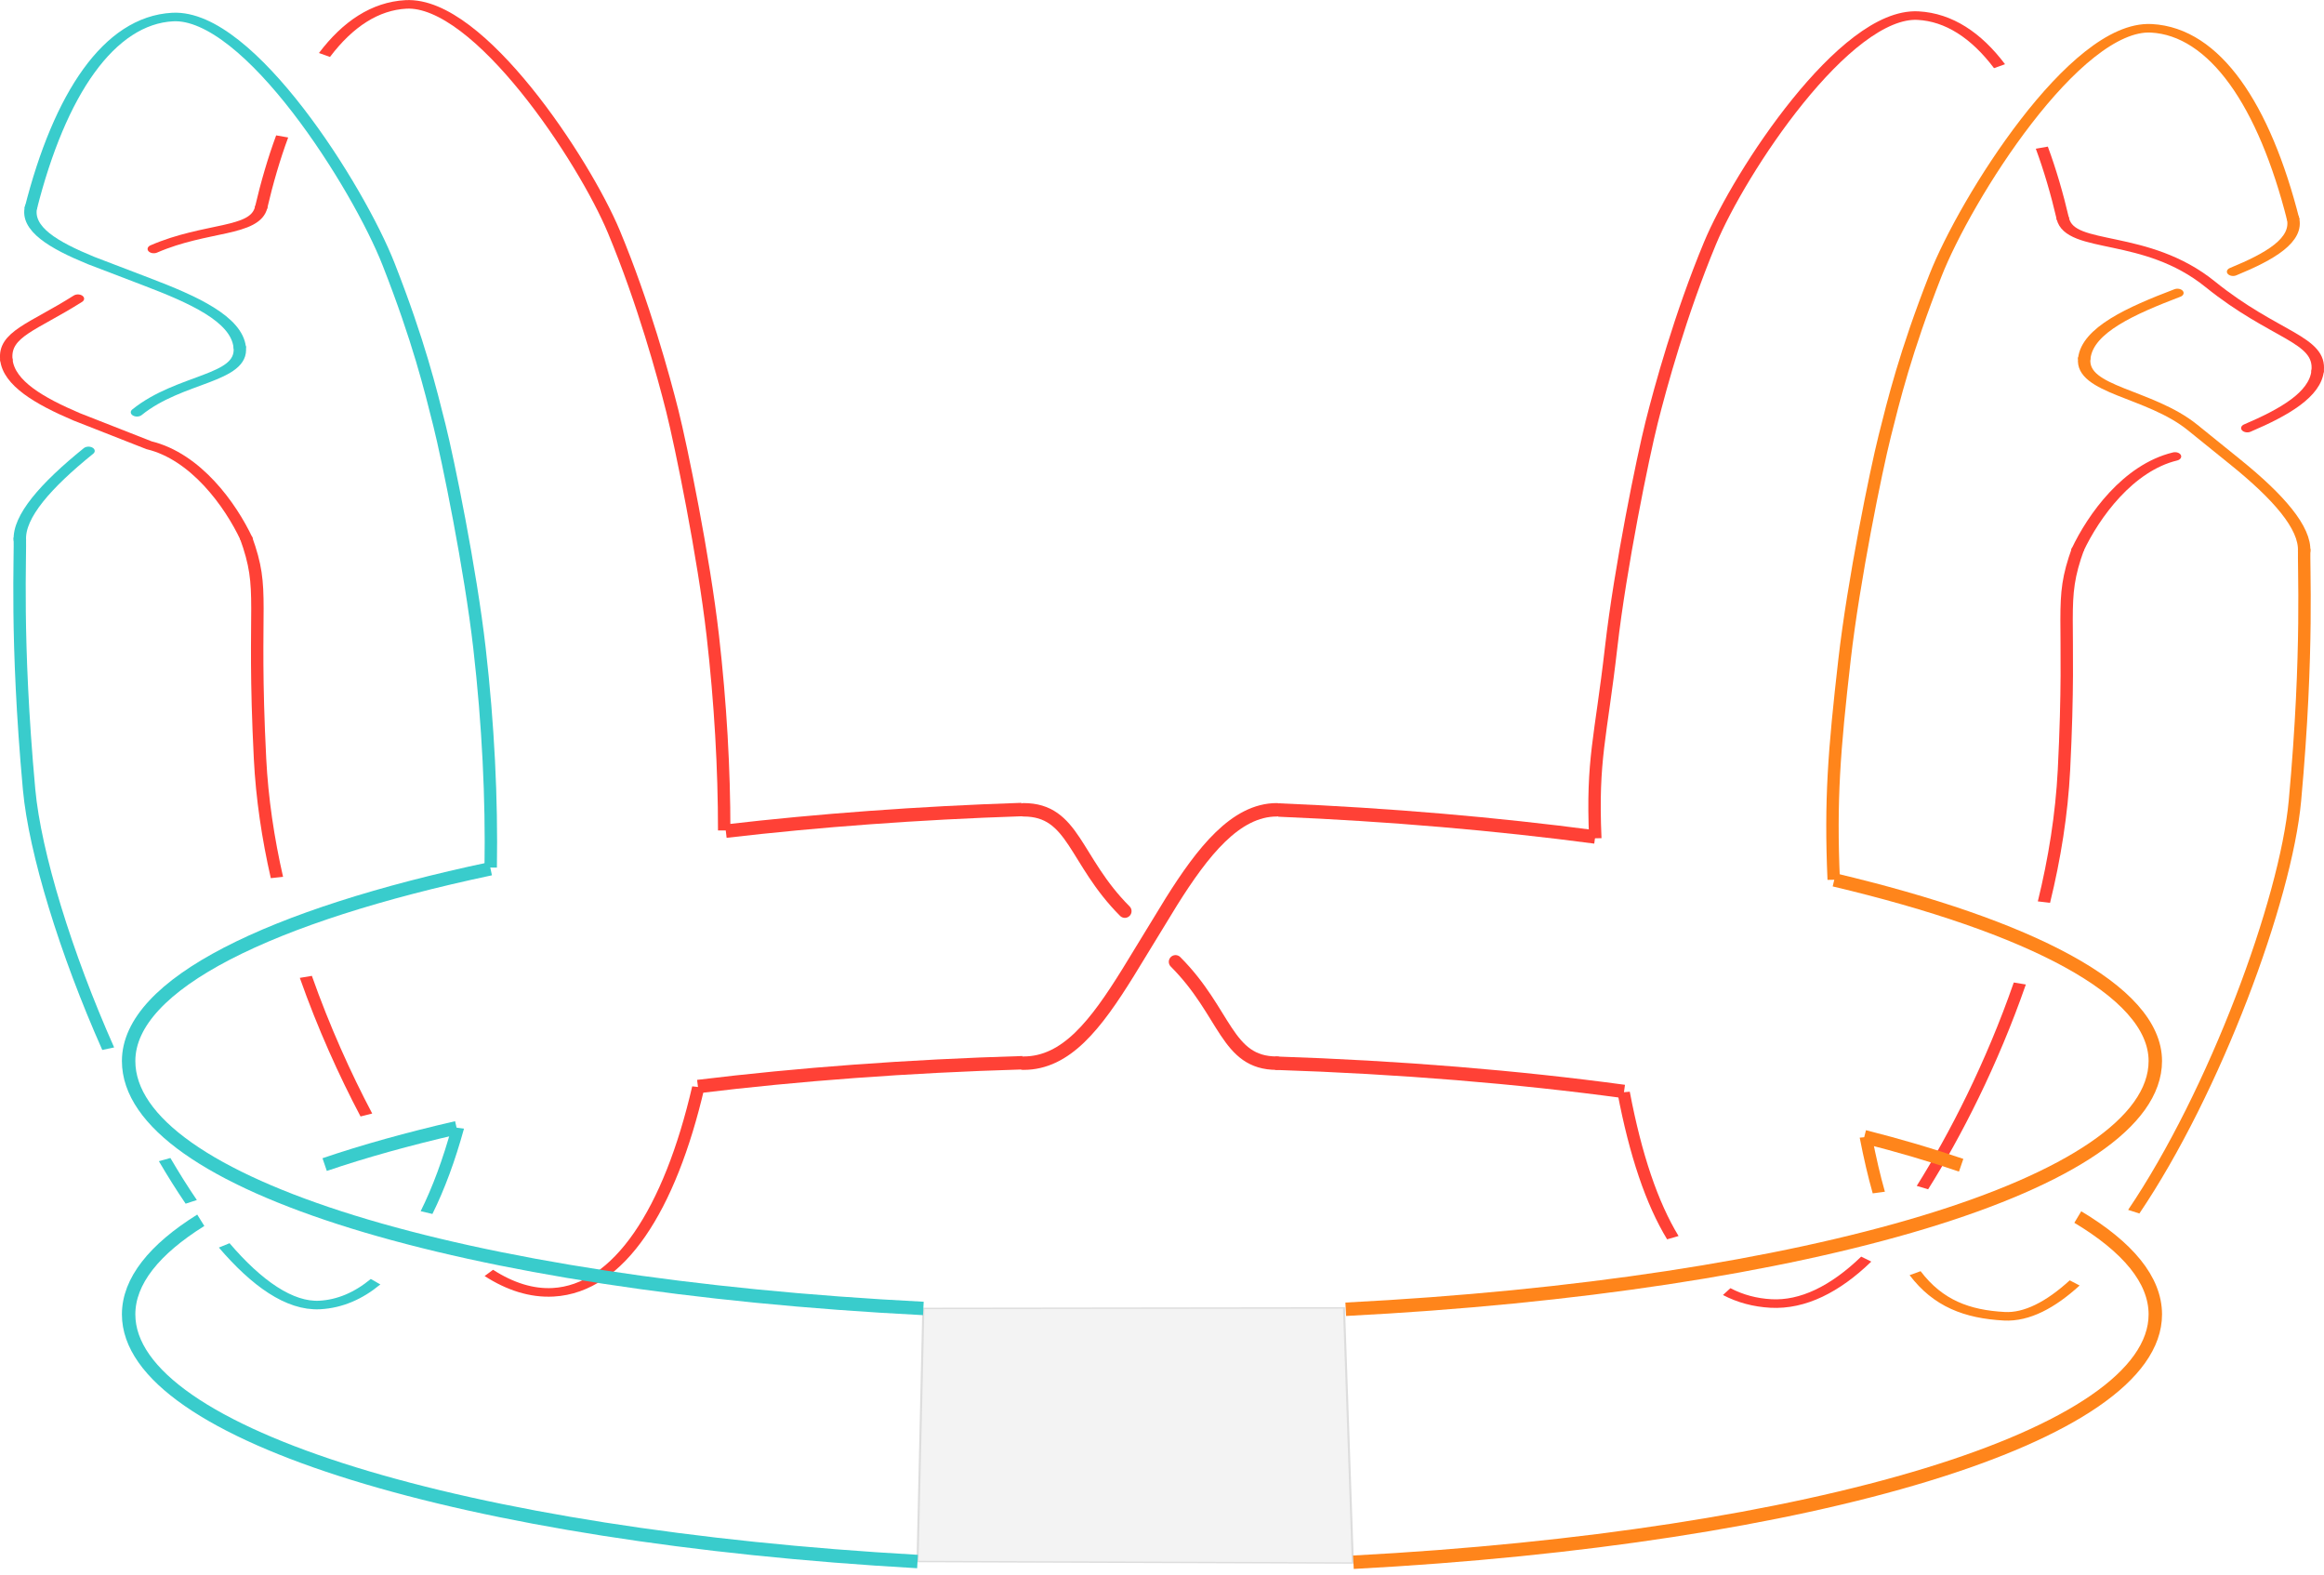
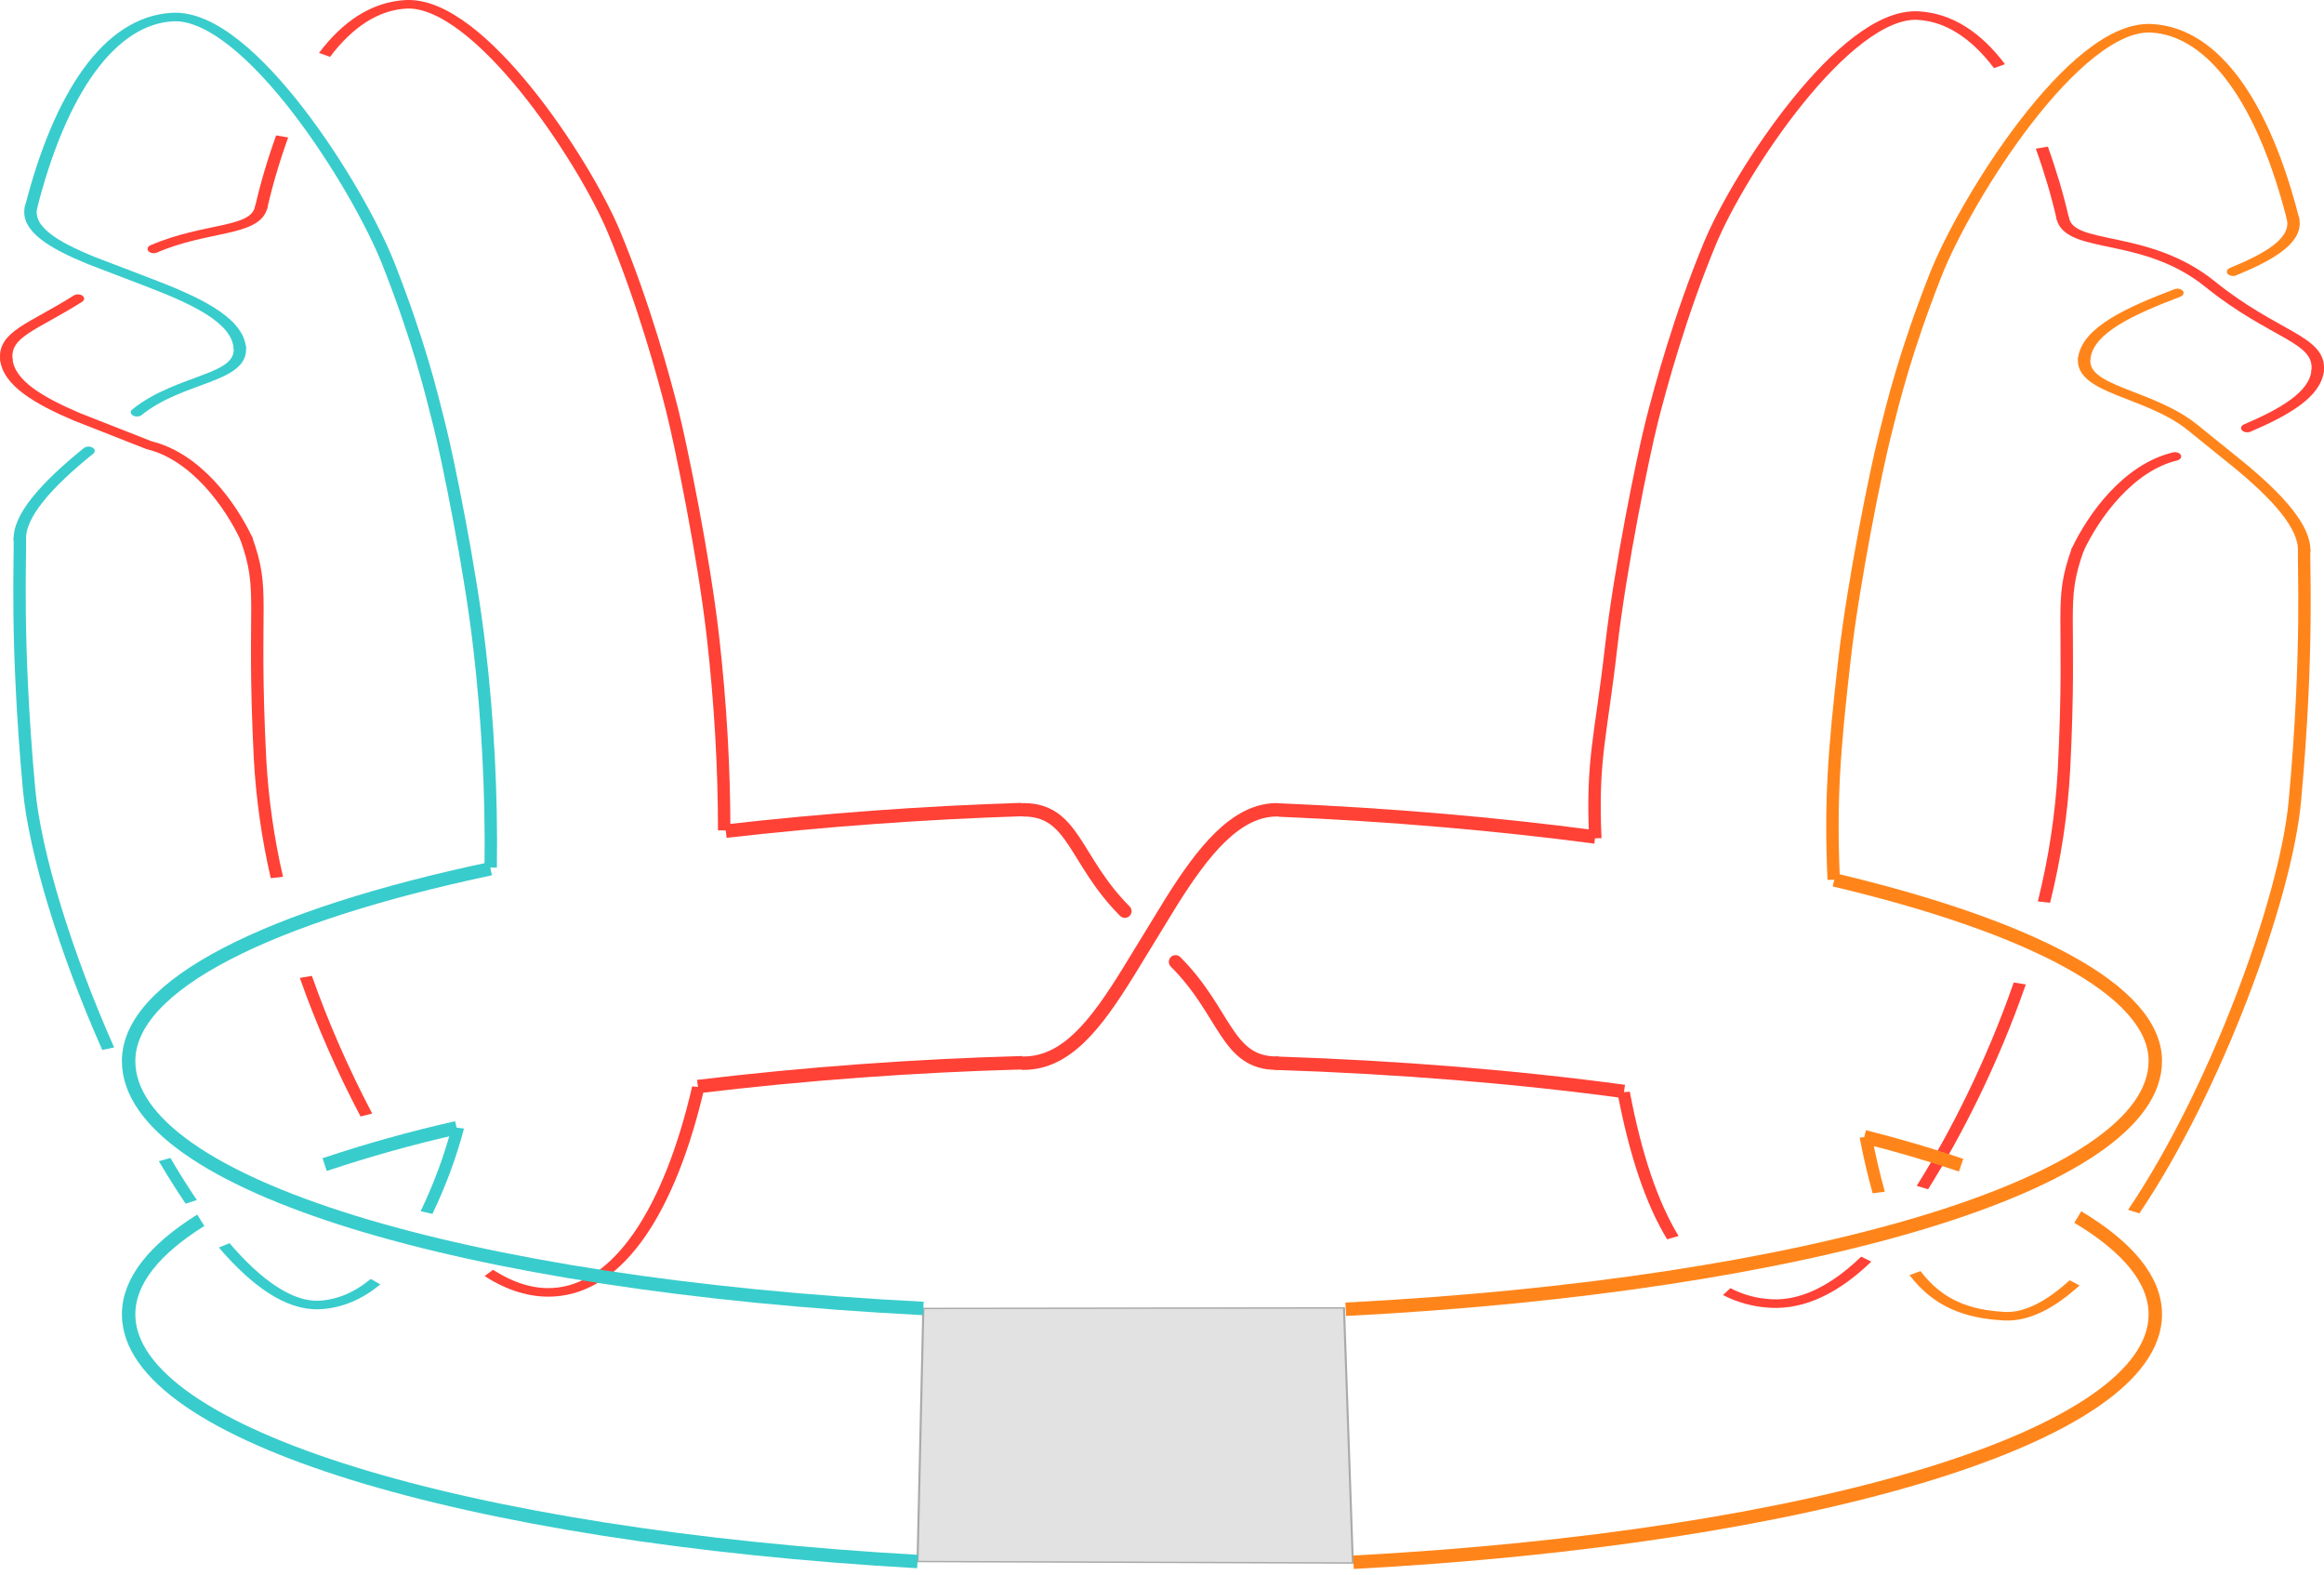
- <svg xmlns="http://www.w3.org/2000/svg" viewBox="0 0 87.366 59.179" version="1.1" id="svg1">
-   <defs id="defs1" />
-   <g id="layer1" transform="translate(-89.38988,-31.73855)">
-     <g id="g7-3" style="display:inline" transform="matrix(-0.1382999,1.210208,-1.754251,-0.0954092,200.1147,63.05483)" class="">
-       <path style="display:inline;fill:none;stroke:#FF4136;stroke-width:0.265;stroke-opacity:1" d="m 14.959,21.946 c 0.986,0.592 1.53,1.241 1.53,1.921 0,0.34 -0.096,0.664 -0.293,0.972 m -1.574,1.278 c -1.022,0.527 -2.478,0.993 -4.406,1.402 m -7.791,1.221 c -2.453,0.268 -3.087,0.127 -5.935,0.127 -2.464,0 -5.913,-0.213 -7.002,-0.315 -1.09,-0.102 -3.375,-0.349 -5.625,-0.807 -2.25,-0.458 -7.373,-2.313 -7.373,-3.878 0,-0.656 0.505,-1.283 1.424,-1.857" id="path9-2" class="stroke-red" />
-       <path style="display:inline;fill:none;stroke:#FF4136;stroke-width:0.265;stroke-opacity:1" d="m -19.642,20.911 c 0.657,-0.224 1.386,-0.433 2.179,-0.626 M -7.333,19.162 c 1.74,0.293 1.894,-0.019 6.862,-0.237 1.377,-0.06 2.763,-0.015 4.112,0.105 m 2.553,0.316 c 2.522,0.398 4.791,1.004 6.463,1.577" id="path4-9-06" class="stroke-red" />
-       <path id="path4-8" style="display:inline;fill:none;stroke:#FF851B;stroke-width:0.265;stroke-opacity:1" d="m 3.304,23.562 c -2.449,0.267 -3.971,0.305 -6.814,0.305 -2.45,0 -5.881,-0.211 -6.966,-0.312 -1.085,-0.101 -2.612,-0.233 -5.039,-0.689 -2.427,-0.456 -7.995,-2.364 -7.995,-3.999 3e-6,-1.355 2.165,-2.587 5.68,-3.489 m 10.125,-1.033 c 0.449,-0.011 3.071,-0.34 7.798,-0.414 3.084,-0.048 9.127,1.002 12.953,2.433 m 2.298,1.085 c 0.721,0.46 1.147,0.939 1.147,1.417 v 0 c 1e-6,0.8 -0.285,1.442 -1.18,2.005 m -2.428,0.969 c -0.497,0.139 -1.058,0.275 -1.69,0.411" class="stroke-orange" />
-       <g id="g22" style="display:inline" transform="matrix(1,0,0,-1,-38.25988,164.0214)" class="">
-         <path style="fill:none;fill-opacity:1;stroke:#FF851B;stroke-width:0.265;stroke-linecap:round;stroke-dasharray:none;stroke-opacity:1" d="m 25.05,144.527 c 1,0 0.95,1.473 1.95,2.473 l 1,1 c 1,1 1.912,1.654 2.643,1.679" id="path20" class="stroke-orange" />
-         <path style="fill:none;fill-opacity:1;stroke:#FF4136;stroke-width:0.265;stroke-linecap:round;stroke-dasharray:none;stroke-opacity:1" d="m 30.981,144.849 c -1.084,0.26 -2.626,0.879 -3.055,1.849 m -0.998,1.471 c -0.557,0.761 -1.151,1.359 -1.879,1.359" id="path22" class="stroke-red" />
-       </g>
-       <g id="g22-18" style="display:inline" transform="matrix(1,0,0,-1,-43.2101,164.4939)" class="">
-         <path style="fill:none;fill-opacity:1;stroke:#FF4136;stroke-width:0.265;stroke-linecap:round;stroke-dasharray:none;stroke-opacity:1" d="M 25.72,144.202 C 26.693,144.441 26,146 27.5,147.5 29,149 29,150 30,150" id="path20-96" class="stroke-red" />
-         <path style="fill:none;fill-opacity:1;stroke:#FF851B;stroke-width:0.265;stroke-linecap:round;stroke-dasharray:none;stroke-opacity:1" d="m 30,145 c -0.878,0 -1.549,0.877 -2.174,1.824 m -0.751,1.134 c -0.535,0.756 -1.086,1.315 -1.76,1.143" id="path22-3" class="stroke-orange" />
-       </g>
+ <svg xmlns="http://www.w3.org/2000/svg" viewBox="0 0 87.366 59.179">
+   <g style="display:inline">
+     <path d="M14.96 21.946c.985.592 1.53 1.24 1.53 1.922q0 .51-.294.971m-1.575 1.278c-1.021.527-2.477.993-4.406 1.402m-7.79 1.221c-2.453.269-3.087.128-5.936.128-2.463 0-5.913-.214-7.002-.315-1.09-.102-3.376-.35-5.625-.808s-7.373-2.313-7.373-3.877c0-.656.506-1.283 1.424-1.857m2.445-1.1a26 26 0 0 1 2.18-.626m10.13-1.123c1.739.293 1.893-.019 6.86-.237a31 31 0 0 1 4.113.105m2.552.317c2.522.398 4.792 1.004 6.463 1.577" style="display:inline;fill:none;stroke:#ff4136;stroke-width:.265;stroke-opacity:1" transform="matrix(-.1383 1.2102 -1.75425 -.0954 110.725 31.316)" />
+     <path d="M3.304 23.562c-2.45.268-3.972.306-6.815.306-2.45 0-5.881-.211-6.966-.312-1.084-.1-2.612-.233-5.04-.689-2.426-.456-7.994-2.364-7.994-4 0-1.354 2.165-2.586 5.68-3.488m10.125-1.033c.449-.011 3.071-.34 7.797-.414 3.085-.048 9.128 1.002 12.953 2.433m2.298 1.086c.722.46 1.147.938 1.147 1.417 0 .8-.285 1.442-1.18 2.005m-2.427.969a29 29 0 0 1-1.69.41" class="stroke-orange fill-orange" style="display:inline;fill:none;stroke:#ff851b;stroke-width:.265;stroke-opacity:1" transform="matrix(-.1383 1.2102 -1.75425 -.0954 110.725 31.316)" />
+     <g style="display:inline">
+       <path d="M25.05 144.527c1 0 .95 1.473 1.95 2.473l1 1c1 1 1.912 1.654 2.643 1.679" class="stroke-orange fill-orange" style="fill:none;fill-opacity:1;stroke:#ff851b;stroke-width:.265;stroke-linecap:round;stroke-dasharray:none;stroke-opacity:1" transform="matrix(-.1383 1.2102 1.75425 .0954 -171.719 -30.635)" />
+       <path d="M30.98 144.85c-1.083.26-2.625.878-3.054 1.848m-.998 1.47c-.557.761-1.15 1.36-1.878 1.36" style="fill:none;fill-opacity:1;stroke:#ff4136;stroke-width:.265;stroke-linecap:round;stroke-dasharray:none;stroke-opacity:1" transform="matrix(-.1383 1.2102 1.75425 .0954 -171.719 -30.635)" />
    </g>
-     <g id="g7-3-5" style="display:inline" transform="matrix(0.1382999,1.210208,1.754251,-0.0954092,66.03097,62.63247)" class="">
-       <path style="display:inline;fill:none;stroke:#FF4136;stroke-width:0.265;stroke-opacity:1" d="m 15.784,22.547 c 0.46,0.421 0.706,0.864 0.706,1.321 0,1.41 -2.336,2.684 -6.092,3.593 m -7.876,1.175 c -1.903,0.15 -3.929,0.231 -6.031,0.231 -2.464,0 -5.913,-0.213 -7.002,-0.315 -1.09,-0.102 -3.375,-0.349 -5.625,-0.807 -2.25,-0.458 -7.373,-2.313 -7.373,-3.878 0,-0.656 0.505,-1.283 1.424,-1.857" id="path9-2-6" class="stroke-red" />
-       <path style="display:inline;fill:none;stroke:#FF4136;stroke-width:0.265;stroke-opacity:1" d="m -7.333,19.162 c 1.74,0.293 1.894,-0.019 6.862,-0.237 1.235,-0.054 2.477,-0.023 3.694,0.071 m 3.116,0.374 c 1.588,0.257 3.072,0.594 4.365,0.953" id="path1" class="stroke-red" />
-       <path style="display:inline;fill:none;stroke:#FF4136;stroke-width:0.265;stroke-opacity:1" d="m -19.642,20.911 c 0.657,-0.224 1.386,-0.433 2.179,-0.626" id="path4-9-06-2" class="stroke-red" />
-       <path id="path4-8-9" style="display:inline;fill:none;stroke:#39CCCC;stroke-width:0.265;stroke-opacity:1" d="m 3.275,23.573 c -2.119,0.191 -4.404,0.295 -6.786,0.295 -2.45,0 -5.881,-0.211 -6.966,-0.312 -1.085,-0.101 -2.612,-0.233 -5.039,-0.689 -2.427,-0.456 -7.995,-2.364 -7.995,-3.999 3e-6,-1.355 2.165,-2.587 5.68,-3.489 m 10.125,-1.033 c 0.449,-0.011 3.071,-0.34 7.798,-0.414 1.959,-0.03 5.112,0.382 8.132,1.054 m 3.518,0.932 c 0.473,0.149 0.925,0.304 1.349,0.464 m 1.399,0.596 c 1.228,0.6 2,1.245 2,1.89 v 0 c 0,0.43 -0.217,0.847 -0.625,1.245 m -2.048,1.254 c -0.728,0.315 -1.588,0.608 -2.563,0.874" class="stroke-teal" />
-       <g id="g22-7" style="display:inline" transform="matrix(1,0,0,-1,-38.25988,164.0214)" class="">
-         <path style="fill:none;fill-opacity:1;stroke:#39CCCC;stroke-width:0.265;stroke-linecap:round;stroke-dasharray:none;stroke-opacity:1" d="m 25.05,144.527 c 1,0 0.838,1.347 1.838,2.347 m 1.112,1.126 c 1,1 1.912,1.654 2.643,1.679" id="path20-0" class="stroke-teal" />
-         <path style="fill:none;fill-opacity:1;stroke:#FF4136;stroke-width:0.265;stroke-linecap:round;stroke-dasharray:none;stroke-opacity:1" d="m 30.981,144.849 c -1.084,0.26 -2.626,0.879 -3.055,1.849 l -0.998,1.471 c -0.557,0.761 -1.151,1.359 -1.879,1.359" id="path22-9" class="stroke-red" />
-       </g>
-       <g id="g22-18-3" style="display:inline" transform="matrix(1,0,0,-1,-43.2101,164.4939)" class="">
-         <path style="fill:none;fill-opacity:1;stroke:#FF4136;stroke-width:0.265;stroke-linecap:round;stroke-dasharray:none;stroke-opacity:1" d="m 25.72,144.202 c 0.776,0.191 0.493,1.22 1.106,2.389 m 1.408,1.737 C 29.039,149.357 29.198,150 30,150" id="path20-96-6" class="stroke-red" />
-         <path style="fill:none;fill-opacity:1;stroke:#39CCCC;stroke-width:0.265;stroke-linecap:round;stroke-dasharray:none;stroke-opacity:1" d="m 30,145 c -0.878,0 -1.549,0.877 -2.174,1.824 l -0.751,1.134 c -0.535,0.756 -1.086,1.315 -1.76,1.143" id="path22-3-0" class="stroke-teal" />
-       </g>
-       <path style="display:inline;fill:#DDDDDD;fill-opacity:0.333;stroke:#DDDDDD;stroke-width:0.044;stroke-dasharray:none;stroke-opacity:1" d="M 18.3,40.674 26.189,40.242 25.412,30.975 17.61,31.714 Z" id="path7" class="fill-selection stroke-selection" />
+     <g style="display:inline">
+       <path d="M25.72 144.202c.973.24.28 1.798 1.78 3.298S29 150 30 150" style="fill:none;fill-opacity:1;stroke:#ff4136;stroke-width:.265;stroke-linecap:round;stroke-dasharray:none;stroke-opacity:1" transform="matrix(-.1383 1.2102 1.75425 .0954 -171.863 -36.671)" />
+       <path d="M30 145c-.878 0-1.549.877-2.174 1.824m-.75 1.133c-.536.756-1.087 1.315-1.76 1.143" class="stroke-orange fill-orange" style="fill:none;fill-opacity:1;stroke:#ff851b;stroke-width:.265;stroke-linecap:round;stroke-dasharray:none;stroke-opacity:1" transform="matrix(-.1383 1.2102 1.75425 .0954 -171.863 -36.671)" />
    </g>
-     <g id="g7-7" style="display:none" transform="translate(-31.93558,25.00171)" class="">
-       <path style="display:inline;fill:#2ECC40;fill-opacity:0.332;stroke:none;stroke-width:0.265;stroke-dasharray:none;stroke-opacity:1" d="m 25,105 v 5 c 1,6.664 39.39,6.671 40,0 v -5 c -0.659,6.273 -38,7 -40,0 z" id="path8-4" class="fill-green" />
-       <path style="display:inline;fill:#2ECC40;fill-opacity:0.332;stroke:none;stroke-width:0.265;stroke-dasharray:none;stroke-opacity:1" d="m 25,105 v 5 c 1.684,-6.934 38.497,-6.526 40,0 v -5 c -0.716,-6.316 -38,-7 -40,0 z" id="path10-4" class="fill-green" />
-       <path style="display:inline;fill:none;stroke:#DDDDDD;stroke-width:0.265" d="M 63.47,108.079 C 64.456,108.67 65,109.319 65,110 c -10e-7,2.761 -8.954,5 -20,5 -11.046,0 -20,-2.239 -20,-5 0,-0.656 0.505,-1.283 1.424,-1.857" id="path9-3" class="stroke-selection" />
-       <path style="display:inline;fill:none;stroke:#DDDDDD;stroke-width:0.265" d="M 28.869,107.044 C 32.509,105.804 38.379,105 45,105 c 6.643,0 12.53,0.81 16.167,2.056" id="path4-9-0" class="stroke-selection" />
-       <path id="path4-7" style="display:inline;fill:none;stroke:#DDDDDD;stroke-width:0.265" d="m 65,105 a 20,5 0 0 1 -20,5 20,5 0 0 1 -20,-5 20,5 0 0 1 20,-5 20,5 0 0 1 20,5 z" class="stroke-selection" />
-       <path style="display:inline;fill:none;fill-opacity:1;stroke:#DDDDDD;stroke-width:0.265;stroke-dasharray:none;stroke-opacity:1" d="m 25,105 v 5" id="path6-8" class="stroke-selection" />
-       <path style="display:inline;fill:none;fill-opacity:1;stroke:#DDDDDD;stroke-width:0.265;stroke-dasharray:none;stroke-opacity:1" d="m 65,105 -2e-6,5" id="path7-6" class="stroke-selection" />
+   </g>
+   <g style="display:inline">
+     <path d="M15.784 22.547c.46.42.705.863.705 1.32 0 1.41-2.335 2.685-6.092 3.594M2.52 28.636c-1.904.15-3.93.232-6.032.232-2.463 0-5.913-.214-7.002-.315-1.09-.102-3.376-.35-5.625-.808s-7.373-2.313-7.373-3.877c0-.656.506-1.283 1.424-1.857m14.755-2.849c1.74.293 1.894-.019 6.862-.237a31 31 0 0 1 3.694.07m3.116.375a41 41 0 0 1 4.365.953m-30.346.588a26 26 0 0 1 2.18-.626" style="display:inline;fill:none;stroke:#ff4136;stroke-width:.265;stroke-opacity:1" transform="matrix(.1383 1.2102 1.75425 -.0954 -23.359 30.894)" />
+     <path d="M3.275 23.573a76 76 0 0 1-6.786.295c-2.45 0-5.881-.211-6.966-.312-1.084-.1-2.612-.233-5.04-.689-2.426-.456-7.994-2.364-7.994-4 0-1.354 2.165-2.586 5.68-3.488m10.125-1.033c.449-.011 3.071-.34 7.797-.414 1.96-.03 5.113.382 8.133 1.054m3.517.932q.711.225 1.35.464m1.398.596c1.228.6 2 1.245 2 1.89 0 .43-.217.847-.625 1.245m-2.048 1.254a19.5 19.5 0 0 1-2.563.874" class="stroke-teal fill-teal" style="display:inline;fill:none;stroke:#39cccc;stroke-width:.265;stroke-opacity:1" transform="matrix(.1383 1.2102 1.75425 -.0954 -23.359 30.894)" />
+     <g style="display:inline">
+       <path d="M25.05 144.527c1 0 .838 1.347 1.838 2.347M28 148c1 1 1.912 1.654 2.643 1.679" class="stroke-teal fill-teal" style="fill:none;fill-opacity:1;stroke:#39cccc;stroke-width:.265;stroke-linecap:round;stroke-dasharray:none;stroke-opacity:1" transform="matrix(.1383 1.2102 -1.75425 .0954 259.085 -31.058)" />
+       <path d="M30.98 144.85c-1.083.26-2.625.878-3.054 1.848l-.998 1.47c-.557.761-1.15 1.36-1.878 1.36" style="fill:none;fill-opacity:1;stroke:#ff4136;stroke-width:.265;stroke-linecap:round;stroke-dasharray:none;stroke-opacity:1" transform="matrix(.1383 1.2102 -1.75425 .0954 259.085 -31.058)" />
    </g>
-     <g id="g22-5" style="display:none" class="">
-       <path style="fill:none;fill-opacity:1;stroke:#DDDDDD;stroke-width:0.265;stroke-linecap:round;stroke-dasharray:none;stroke-opacity:1" d="m 25,145 c 1,0 1,1 2,2" id="path20-9" class="stroke-selection" />
-       <path style="fill:none;fill-opacity:1;stroke:#DDDDDD;stroke-width:0.265;stroke-linecap:round;stroke-dasharray:none;stroke-opacity:1" d="M 28,148 C 29,149 29,150 30,150" id="path21-7" class="stroke-selection" />
-       <path style="fill:none;fill-opacity:1;stroke:#DDDDDD;stroke-width:0.265;stroke-linecap:round;stroke-dasharray:none;stroke-opacity:1" d="m 30,145 c -2,1e-5 -3,5 -5,5" id="path22-53" class="stroke-selection" />
+     <g style="display:inline">
+       <path d="M25.72 144.202c.776.19.493 1.22 1.106 2.39m1.408 1.736c.805 1.029.964 1.672 1.766 1.672" style="fill:none;fill-opacity:1;stroke:#ff4136;stroke-width:.265;stroke-linecap:round;stroke-dasharray:none;stroke-opacity:1" transform="matrix(.1383 1.2102 -1.75425 .0954 259.229 -37.094)" />
+       <path d="M30 145c-.878 0-1.549.877-2.174 1.824l-.75 1.133c-.536.756-1.087 1.315-1.76 1.143" class="stroke-teal fill-teal" style="fill:none;fill-opacity:1;stroke:#39cccc;stroke-width:.265;stroke-linecap:round;stroke-dasharray:none;stroke-opacity:1" transform="matrix(.1383 1.2102 -1.75425 .0954 259.229 -37.094)" />
    </g>
-     <g id="g7-7-5" style="display:inline" transform="matrix(1.904729,0,0,1.904729,46.60706,-128.3784)" class="">
-       <path style="display:inline;fill:none;stroke:#39CCCC;stroke-width:0.265" d="M 40.57,114.877 C 31.656,114.373 25,112.381 25,110 c 0,-0.656 0.505,-1.283 1.424,-1.857" id="path8" class="stroke-teal" />
-       <path style="display:inline;fill:none;stroke:#FF851B;stroke-width:0.265" d="M 63.47,108.079 C 64.456,108.67 65,109.319 65,110 c -10e-7,2.404 -6.785,4.411 -15.827,4.891" id="path9-3-6" class="stroke-orange" />
-       <path style="display:inline;fill:none;stroke:#FF851B;stroke-width:0.265" d="m 59.257,106.494 c 0.69,0.175 1.329,0.363 1.911,0.563" id="path4" class="stroke-orange" />
-       <path style="display:inline;fill:none;stroke:#FF4136;stroke-width:0.265" d="m 47.632,105.043 c 2.464,0.081 4.786,0.274 6.883,0.558" id="path3" class="stroke-red" />
-       <path style="display:inline;fill:none;stroke:#FF4136;stroke-width:0.265" d="m 36.236,105.504 c 1.975,-0.241 4.133,-0.403 6.408,-0.47" id="path2" class="stroke-red" />
-       <path style="display:inline;fill:none;stroke:#39CCCC;stroke-width:0.265" d="m 28.869,107.044 c 0.772,-0.263 1.645,-0.506 2.604,-0.727" id="path4-9-0-2" class="stroke-teal" />
-       <path style="display:inline;fill:none;stroke:#FF4136;stroke-width:0.265" d="m 36.787,100.464 c 1.824,-0.212 3.788,-0.358 5.837,-0.426" id="path6" class="stroke-red" />
-       <path style="display:inline;fill:none;stroke:#39CCCC;stroke-width:0.265" d="M 40.685,109.883 C 31.56,109.419 25,107.418 25,105 c 3e-6,-1.515 2.801,-2.875 7.143,-3.794" id="path9" class="stroke-teal" />
-       <path style="display:inline;fill:none;stroke:#FF851B;stroke-width:0.265" d="m 58.663,101.426 c 3.855,0.913 6.337,2.18 6.337,3.574 5e-6,2.417 -6.86,4.433 -15.978,4.899" id="path5" class="stroke-orange" />
-       <path style="display:inline;fill:none;stroke:#FF4136;stroke-width:0.265" d="m 47.695,100.047 c 2.196,0.092 4.305,0.275 6.249,0.532" id="path4-7-9" class="stroke-red" />
-       <g id="g22-5-7" style="display:inline" transform="translate(17.66202,-44.95719)" class="">
-         <path style="fill:none;fill-opacity:1;stroke:#FF4136;stroke-width:0.265;stroke-linecap:round;stroke-dasharray:none;stroke-opacity:1" d="m 25,145 c 1,0 1,1 2,2 m 1,1 C 29,149 29,150 30,150" id="path20-9-0" class="stroke-red" />
-         <path style="fill:none;fill-opacity:1;stroke:#FF4136;stroke-width:0.265;stroke-linecap:round;stroke-dasharray:none;stroke-opacity:1" d="m 30,145 c -0.815,1e-5 -1.463,0.829 -2.081,1.813 l -0.855,1.399 C 26.425,149.241 25.844,150 25,150" id="path22-53-3" class="stroke-red" />
-       </g>
+     <path d="m18.3 40.674 7.889-.432-.777-9.267-7.802.739Z" class="stroke-comment fill-comment stroke-comment" style="display:inline;fill:#aaa;fill-opacity:.333;stroke:#aaa;stroke-width:.044;stroke-dasharray:none;stroke-opacity:1" transform="matrix(.1383 1.2102 1.75425 -.0954 -23.359 30.894)" />
+   </g>
+   <g style="display:inline">
+     <path d="M40.57 114.877C31.656 114.373 25 112.38 25 110c0-.656.505-1.283 1.424-1.857" class="stroke-teal fill-teal" style="display:inline;fill:none;stroke:#39cccc;stroke-width:.265" transform="translate(-42.783 -160.117)scale(1.90473)" />
+     <path d="M63.47 108.079c.986.591 1.53 1.24 1.53 1.921 0 2.404-6.785 4.411-15.827 4.891m10.084-8.397q1.037.263 1.91.562" class="stroke-orange fill-orange" style="display:inline;fill:none;stroke:#ff851b;stroke-width:.265" transform="translate(-42.783 -160.117)scale(1.90473)" />
+     <path d="M47.632 105.043c2.464.081 4.787.274 6.883.558m-18.279-.097a70 70 0 0 1 6.408-.47" style="display:inline;fill:none;stroke:#ff4136;stroke-width:.265" transform="translate(-42.783 -160.117)scale(1.90473)" />
+     <path d="M28.869 107.044a27 27 0 0 1 2.604-.727" class="stroke-teal fill-teal" style="display:inline;fill:none;stroke:#39cccc;stroke-width:.265" transform="translate(-42.783 -160.117)scale(1.90473)" />
+     <path d="M36.787 100.464a72 72 0 0 1 5.837-.426" style="display:inline;fill:none;stroke:#ff4136;stroke-width:.265" transform="translate(-42.783 -160.117)scale(1.90473)" />
+     <path d="M40.685 109.883C31.56 109.419 25 107.418 25 105c0-1.515 2.8-2.875 7.143-3.794" class="stroke-teal fill-teal" style="display:inline;fill:none;stroke:#39cccc;stroke-width:.265" transform="translate(-42.783 -160.117)scale(1.90473)" />
+     <path d="M58.663 101.426C62.518 102.34 65 103.606 65 105c0 2.417-6.86 4.433-15.978 4.899" class="stroke-orange fill-orange" style="display:inline;fill:none;stroke:#ff851b;stroke-width:.265" transform="translate(-42.783 -160.117)scale(1.90473)" />
+     <path d="M47.695 100.047c2.196.092 4.305.275 6.25.532" style="display:inline;fill:none;stroke:#ff4136;stroke-width:.265" transform="translate(-42.783 -160.117)scale(1.90473)" />
+     <g style="display:inline">
+       <path d="M25 145c1 0 1 1 2 2m1 1c1 1 1 2 2 2m0-5c-.815 0-1.463.83-2.081 1.813l-.856 1.399C26.425 149.242 25.844 150 25 150" style="fill:none;fill-opacity:1;stroke:#ff4136;stroke-width:.265;stroke-linecap:round;stroke-dasharray:none;stroke-opacity:1" transform="translate(-9.141 -245.748)scale(1.90473)" />
    </g>
  </g>
</svg>
